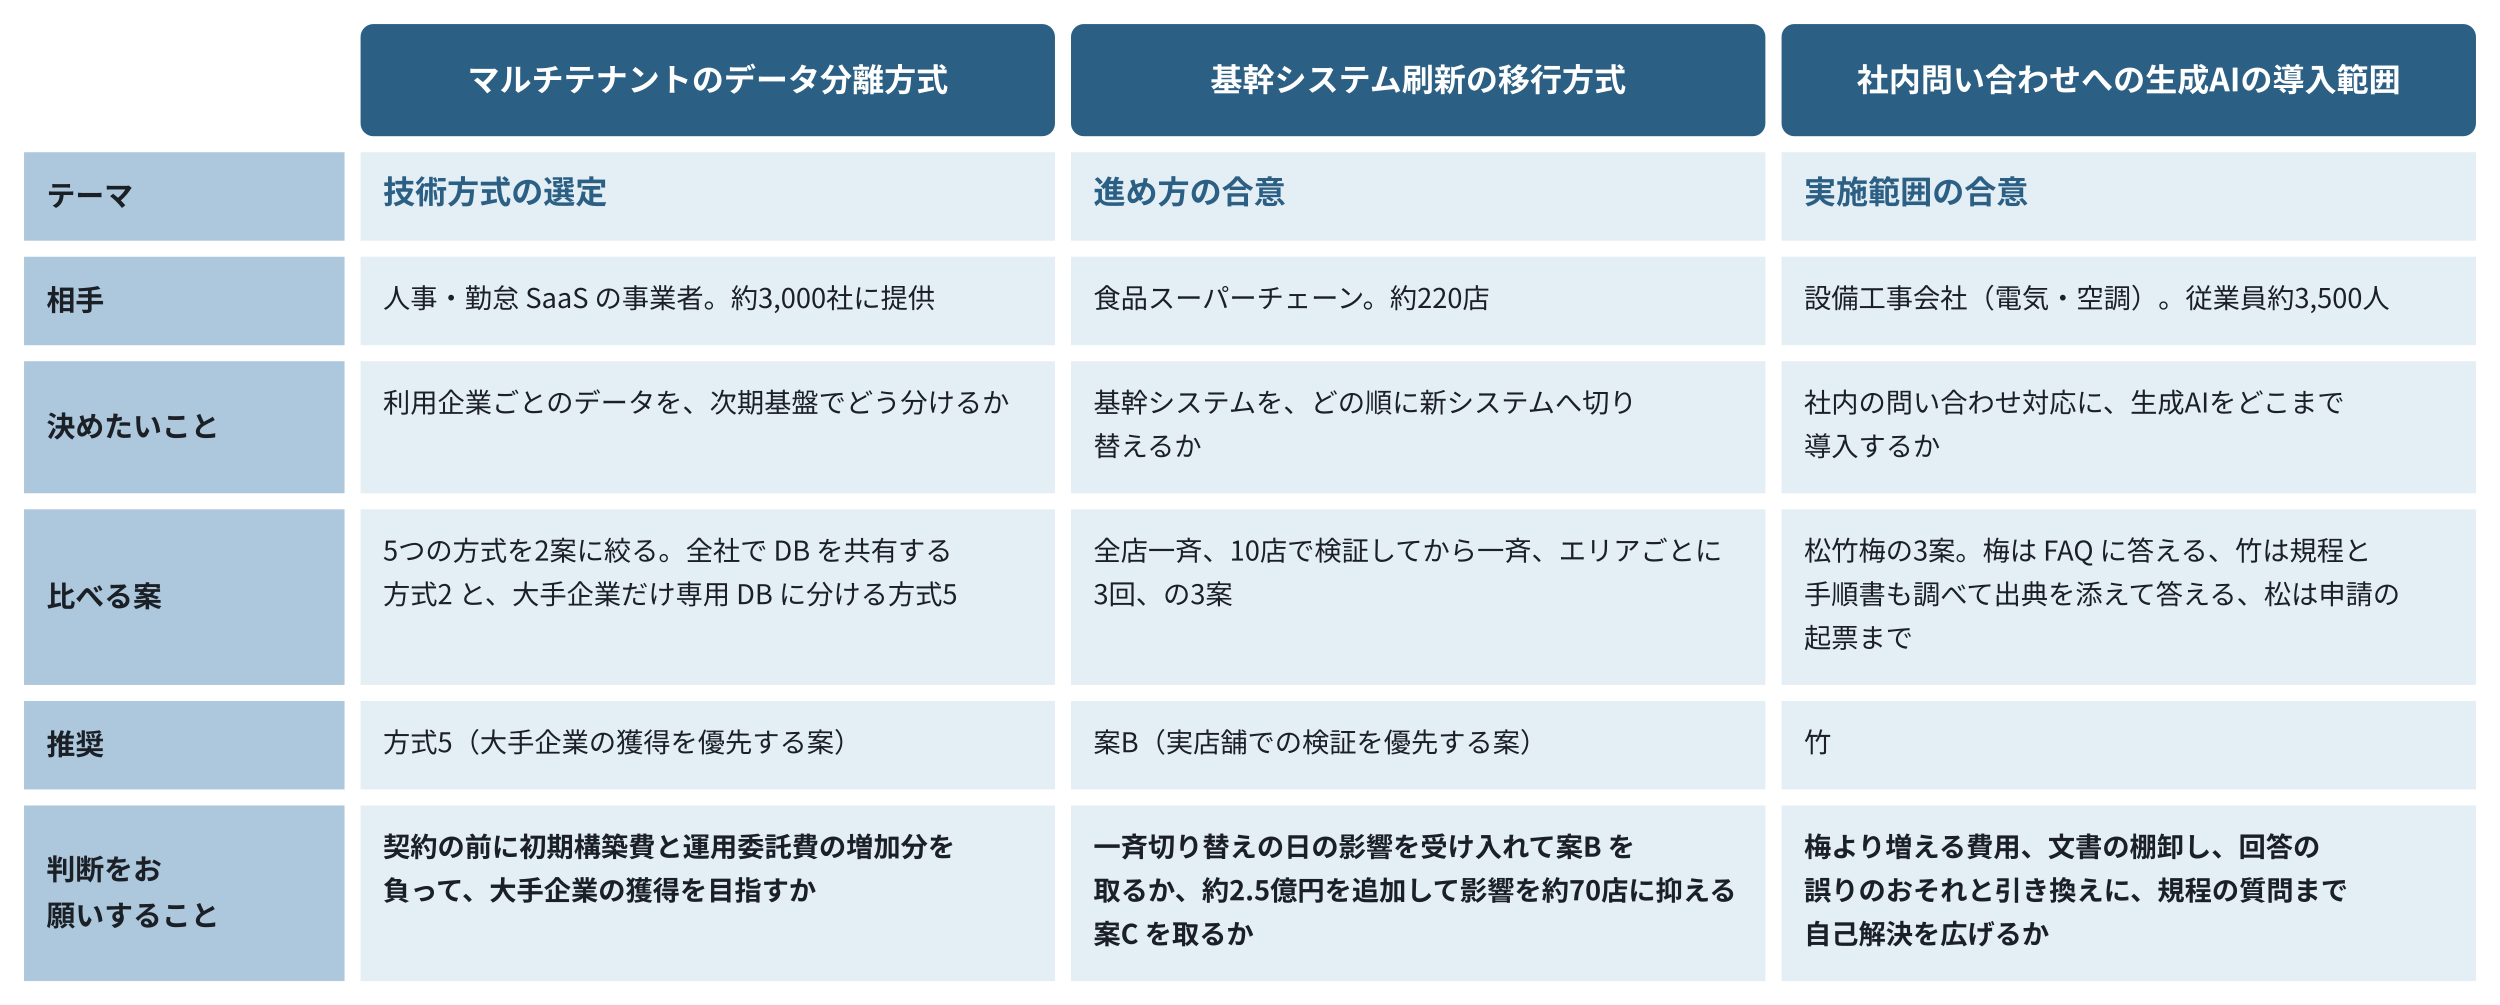
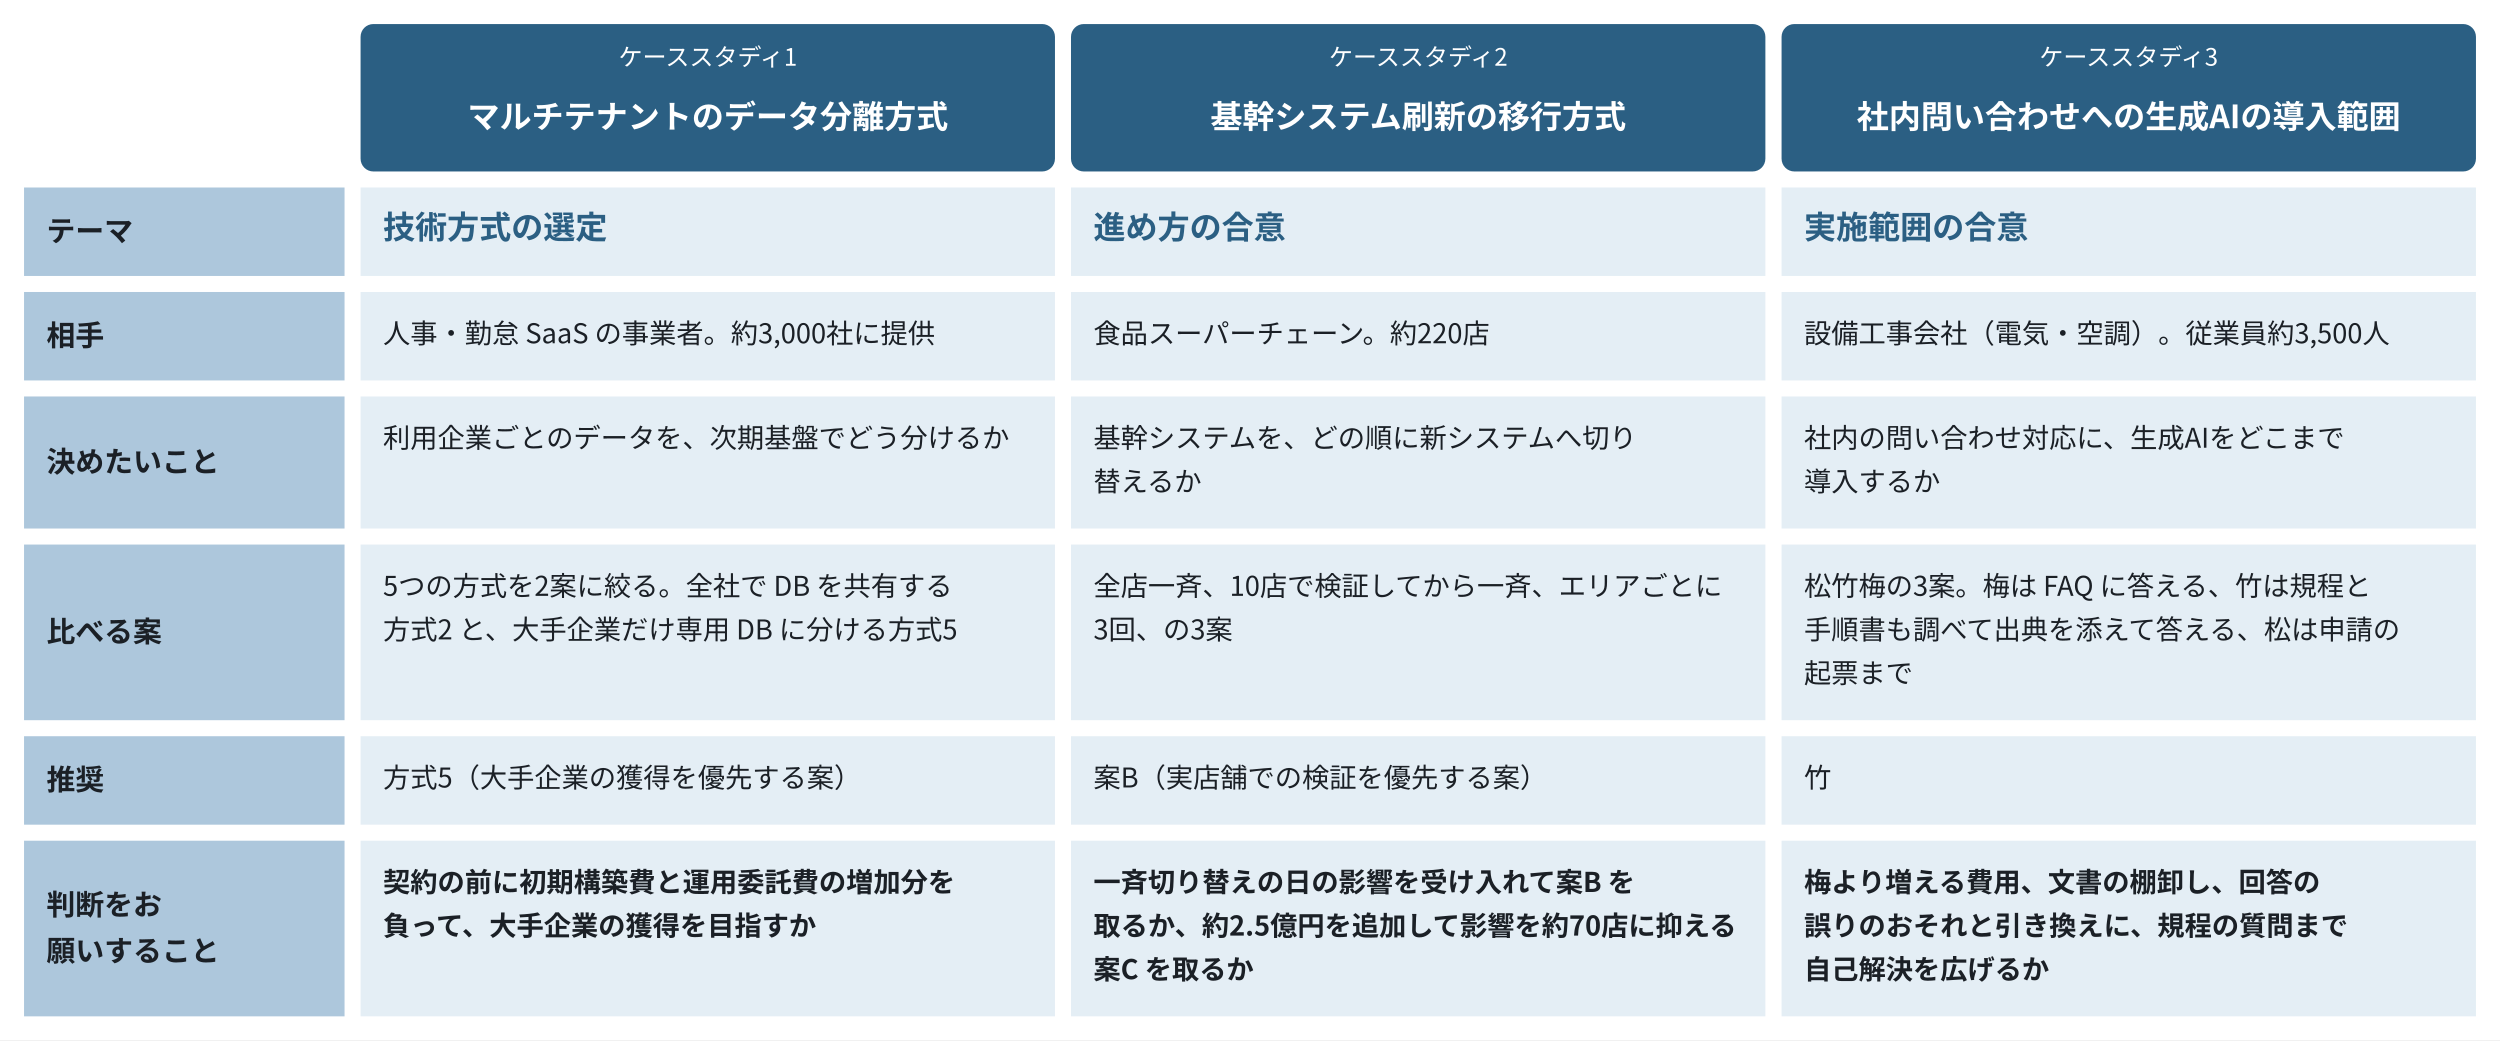
- <svg xmlns="http://www.w3.org/2000/svg" viewBox="0 0 1560 627" width="1560" height="627" font-family="Noto Sans CJK JP, sans-serif">
-   <rect width="1560" height="627" fill="#ffffff" />
-   <rect x="225.0" y="15" width="433.3" height="70" rx="8" fill="#2b5f83" />
-   <text x="441.7" y="57.0" font-size="20" font-weight="700" fill="#ffffff" text-anchor="middle">マルチテナントのデータ分離方式</text>
-   <rect x="668.3" y="15" width="433.3" height="70" rx="8" fill="#2b5f83" />
-   <text x="885.0" y="57.0" font-size="20" font-weight="700" fill="#ffffff" text-anchor="middle">基幹システム刷新の移行方式</text>
-   <rect x="1111.7" y="15" width="433.3" height="70" rx="8" fill="#2b5f83" />
-   <text x="1328.3" y="57.0" font-size="20" font-weight="700" fill="#ffffff" text-anchor="middle">社内問い合わせへの生成AIの導入範囲</text>
-   <rect x="15" y="95" width="200" height="55.2" fill="#adc7dc" />
-   <text x="29.0" y="128.6" font-size="18" font-weight="700" fill="#1b2026" text-anchor="start">テーマ</text>
-   <rect x="225.0" y="95" width="433.3" height="55.2" fill="#e4eef5" />
-   <text x="239.0" y="127.0" font-size="20" font-weight="700" fill="#2b5f83" text-anchor="start">技術方式の選定</text>
-   <rect x="668.3" y="95" width="433.3" height="55.2" fill="#e4eef5" />
-   <text x="682.3" y="127.0" font-size="20" font-weight="700" fill="#2b5f83" text-anchor="start">進め方の合意</text>
-   <rect x="1111.7" y="95" width="433.3" height="55.2" fill="#e4eef5" />
-   <text x="1125.7" y="127.0" font-size="20" font-weight="700" fill="#2b5f83" text-anchor="start">実施範囲の合意</text>
-   <rect x="15" y="160.2" width="200" height="55.2" fill="#adc7dc" />
-   <text x="29.0" y="193.8" font-size="18" font-weight="700" fill="#1b2026" text-anchor="start">相手</text>
-   <rect x="225.0" y="160.2" width="433.3" height="55.2" fill="#e4eef5" />
-   <text x="239.0" y="192.2" font-size="17" fill="#1b2026" text-anchor="start">人事・勤怠 SaaS の事業者。約3,000社に提供</text>
-   <rect x="668.3" y="160.2" width="433.3" height="55.2" fill="#e4eef5" />
-   <text x="682.3" y="192.2" font-size="17" fill="#1b2026" text-anchor="start">食品スーパーチェーン。約220店</text>
-   <rect x="1111.7" y="160.2" width="433.3" height="55.2" fill="#e4eef5" />
-   <text x="1125.7" y="192.2" font-size="17" fill="#1b2026" text-anchor="start">設備工事会社（電気・空調）。従業員約3,500人</text>
-   <rect x="15" y="225.4" width="200" height="82.4" fill="#adc7dc" />
-   <text x="29.0" y="272.6" font-size="18" font-weight="700" fill="#1b2026" text-anchor="start">決めたいこと</text>
-   <rect x="225.0" y="225.4" width="433.3" height="82.4" fill="#e4eef5" />
-   <text x="239.0" y="257.4" font-size="17" fill="#1b2026" text-anchor="start">利用企業ごとのデータを、次期基盤でどう分けるか</text>
-   <rect x="668.3" y="225.4" width="433.3" height="82.4" fill="#e4eef5" />
-   <text x="682.3" y="257.4" font-size="17" fill="#1b2026" text-anchor="start">基幹システムを、どの順に新システムへ切り</text>
-   <text x="682.3" y="284.6" font-size="17" fill="#1b2026" text-anchor="start">替えるか</text>
-   <rect x="1111.7" y="225.4" width="433.3" height="82.4" fill="#e4eef5" />
-   <text x="1125.7" y="257.4" font-size="17" fill="#1b2026" text-anchor="start">社内の問い合わせ対応に、生成AIをどこまで</text>
-   <text x="1125.7" y="284.6" font-size="17" fill="#1b2026" text-anchor="start">導入するか</text>
-   <rect x="15" y="317.8" width="200" height="109.6" fill="#adc7dc" />
-   <text x="29.0" y="378.6" font-size="18" font-weight="700" fill="#1b2026" text-anchor="start">比べる案</text>
-   <rect x="225.0" y="317.8" width="433.3" height="109.6" fill="#e4eef5" />
-   <text x="239.0" y="349.8" font-size="17" fill="#1b2026" text-anchor="start">5つの方式を2案に絞る。全社で DB を共有する</text>
-   <text x="239.0" y="377.0" font-size="17" fill="#1b2026" text-anchor="start">方式2 と、大手企業だけ専用 DB に分ける方式5</text>
-   <rect x="668.3" y="317.8" width="433.3" height="109.6" fill="#e4eef5" />
-   <text x="682.3" y="349.8" font-size="17" fill="#1b2026" text-anchor="start">全店一斉、10店で検証してから一斉、エリアごとに</text>
-   <text x="682.3" y="377.0" font-size="17" fill="#1b2026" text-anchor="start">3回、の3案</text>
-   <rect x="1111.7" y="317.8" width="433.3" height="109.6" fill="#e4eef5" />
-   <text x="1125.7" y="349.8" font-size="17" fill="#1b2026" text-anchor="start">松竹梅の3案。梅は FAQ に答える、竹は規程と</text>
-   <text x="1125.7" y="377.0" font-size="17" fill="#1b2026" text-anchor="start">手順書も調べて出典を添えて答える、松は申請の</text>
-   <text x="1125.7" y="404.2" font-size="17" fill="#1b2026" text-anchor="start">起票まで</text>
-   <rect x="15" y="437.4" width="200" height="55.2" fill="#adc7dc" />
-   <text x="29.0" y="471.0" font-size="18" font-weight="700" fill="#1b2026" text-anchor="start">推奨</text>
-   <rect x="225.0" y="437.4" width="433.3" height="55.2" fill="#e4eef5" />
-   <text x="239.0" y="469.4" font-size="17" fill="#1b2026" text-anchor="start">方式5（大手企業の獲得を優先する案）</text>
-   <rect x="668.3" y="437.4" width="433.3" height="55.2" fill="#e4eef5" />
-   <text x="682.3" y="469.4" font-size="17" fill="#1b2026" text-anchor="start">案B（実店舗での検証を優先する案）</text>
-   <rect x="1111.7" y="437.4" width="433.3" height="55.2" fill="#e4eef5" />
-   <text x="1125.7" y="469.4" font-size="17" fill="#1b2026" text-anchor="start">竹</text>
-   <rect x="15" y="502.6" width="200" height="109.6" fill="#adc7dc" />
-   <text x="29.0" y="549.0" font-size="18" font-weight="700" fill="#1b2026" text-anchor="start">判断をお</text>
-   <text x="29.0" y="577.8" font-size="18" font-weight="700" fill="#1b2026" text-anchor="start">願いすること</text>
-   <rect x="225.0" y="502.6" width="433.3" height="109.6" fill="#e4eef5" />
-   <text x="239.0" y="534.6" font-size="17" font-weight="700" fill="#1b2026" text-anchor="start">契約の前に初期構築費と運用委託費の増加分を</text>
-   <text x="239.0" y="561.8" font-size="17" font-weight="700" fill="#1b2026" text-anchor="start">負って、大手企業の獲得を目指すか</text>
-   <rect x="668.3" y="502.6" width="433.3" height="109.6" fill="#e4eef5" />
-   <text x="682.3" y="534.6" font-size="17" font-weight="700" fill="#1b2026" text-anchor="start">一斉切り替えの日の影響を受け入れて案B を</text>
-   <text x="682.3" y="561.8" font-size="17" font-weight="700" fill="#1b2026" text-anchor="start">取るか、約2.5億円を追加して影響を約70店に抑える</text>
-   <text x="682.3" y="589.0" font-size="17" font-weight="700" fill="#1b2026" text-anchor="start">案C を取るか</text>
-   <rect x="1111.7" y="502.6" width="433.3" height="109.6" fill="#e4eef5" />
-   <text x="1125.7" y="534.6" font-size="17" font-weight="700" fill="#1b2026" text-anchor="start">梅より増える費用、文書の棚卸し、回答の</text>
-   <text x="1125.7" y="561.8" font-size="17" font-weight="700" fill="#1b2026" text-anchor="start">誤りのおそれと引き換えに、規程の質問まで</text>
-   <text x="1125.7" y="589.0" font-size="17" font-weight="700" fill="#1b2026" text-anchor="start">自己解決を広げるか</text>
+ <svg xmlns="http://www.w3.org/2000/svg" viewBox="0 0 1560 649" width="1560" height="649" font-family="Noto Sans CJK JP, sans-serif">
+   <rect width="1560" height="649" fill="#ffffff" />
+   <rect x="225.0" y="15" width="433.3" height="92" rx="8" fill="#2b5f83" />
+   <text x="441.7" y="41.0" font-size="15" fill="#ffffff" text-anchor="middle">ケーススタディ1</text>
+   <text x="441.7" y="80.0" font-size="20" font-weight="700" fill="#ffffff" text-anchor="middle">マルチテナントのデータ分離方式</text>
+   <rect x="668.3" y="15" width="433.3" height="92" rx="8" fill="#2b5f83" />
+   <text x="885.0" y="41.0" font-size="15" fill="#ffffff" text-anchor="middle">ケーススタディ2</text>
+   <text x="885.0" y="80.0" font-size="20" font-weight="700" fill="#ffffff" text-anchor="middle">基幹システム刷新の移行方式</text>
+   <rect x="1111.7" y="15" width="433.3" height="92" rx="8" fill="#2b5f83" />
+   <text x="1328.3" y="41.0" font-size="15" fill="#ffffff" text-anchor="middle">ケーススタディ3</text>
+   <text x="1328.3" y="80.0" font-size="20" font-weight="700" fill="#ffffff" text-anchor="middle">社内問い合わせへの生成AIの導入範囲</text>
+   <rect x="15" y="117" width="200" height="55.2" fill="#adc7dc" />
+   <text x="29.0" y="150.6" font-size="18" font-weight="700" fill="#1b2026" text-anchor="start">テーマ</text>
+   <rect x="225.0" y="117" width="433.3" height="55.2" fill="#e4eef5" />
+   <text x="239.0" y="149.0" font-size="20" font-weight="700" fill="#2b5f83" text-anchor="start">技術方式の選定</text>
+   <rect x="668.3" y="117" width="433.3" height="55.2" fill="#e4eef5" />
+   <text x="682.3" y="149.0" font-size="20" font-weight="700" fill="#2b5f83" text-anchor="start">進め方の合意</text>
+   <rect x="1111.7" y="117" width="433.3" height="55.2" fill="#e4eef5" />
+   <text x="1125.7" y="149.0" font-size="20" font-weight="700" fill="#2b5f83" text-anchor="start">実施範囲の合意</text>
+   <rect x="15" y="182.2" width="200" height="55.2" fill="#adc7dc" />
+   <text x="29.0" y="215.8" font-size="18" font-weight="700" fill="#1b2026" text-anchor="start">相手</text>
+   <rect x="225.0" y="182.2" width="433.3" height="55.2" fill="#e4eef5" />
+   <text x="239.0" y="214.2" font-size="17" fill="#1b2026" text-anchor="start">人事・勤怠 SaaS の事業者。約3,000社に提供</text>
+   <rect x="668.3" y="182.2" width="433.3" height="55.2" fill="#e4eef5" />
+   <text x="682.3" y="214.2" font-size="17" fill="#1b2026" text-anchor="start">食品スーパーチェーン。約220店</text>
+   <rect x="1111.7" y="182.2" width="433.3" height="55.2" fill="#e4eef5" />
+   <text x="1125.7" y="214.2" font-size="17" fill="#1b2026" text-anchor="start">設備工事会社（電気・空調）。従業員約3,500人</text>
+   <rect x="15" y="247.4" width="200" height="82.4" fill="#adc7dc" />
+   <text x="29.0" y="294.6" font-size="18" font-weight="700" fill="#1b2026" text-anchor="start">決めたいこと</text>
+   <rect x="225.0" y="247.4" width="433.3" height="82.4" fill="#e4eef5" />
+   <text x="239.0" y="279.4" font-size="17" fill="#1b2026" text-anchor="start">利用企業ごとのデータを、次期基盤でどう分けるか</text>
+   <rect x="668.3" y="247.4" width="433.3" height="82.4" fill="#e4eef5" />
+   <text x="682.3" y="279.4" font-size="17" fill="#1b2026" text-anchor="start">基幹システムを、どの順に新システムへ切り</text>
+   <text x="682.3" y="306.6" font-size="17" fill="#1b2026" text-anchor="start">替えるか</text>
+   <rect x="1111.7" y="247.4" width="433.3" height="82.4" fill="#e4eef5" />
+   <text x="1125.7" y="279.4" font-size="17" fill="#1b2026" text-anchor="start">社内の問い合わせ対応に、生成AIをどこまで</text>
+   <text x="1125.7" y="306.6" font-size="17" fill="#1b2026" text-anchor="start">導入するか</text>
+   <rect x="15" y="339.8" width="200" height="109.6" fill="#adc7dc" />
+   <text x="29.0" y="400.6" font-size="18" font-weight="700" fill="#1b2026" text-anchor="start">比べる案</text>
+   <rect x="225.0" y="339.8" width="433.3" height="109.6" fill="#e4eef5" />
+   <text x="239.0" y="371.8" font-size="17" fill="#1b2026" text-anchor="start">5つの方式を2案に絞る。全社で DB を共有する</text>
+   <text x="239.0" y="399.0" font-size="17" fill="#1b2026" text-anchor="start">方式2 と、大手企業だけ専用 DB に分ける方式5</text>
+   <rect x="668.3" y="339.8" width="433.3" height="109.6" fill="#e4eef5" />
+   <text x="682.3" y="371.8" font-size="17" fill="#1b2026" text-anchor="start">全店一斉、10店で検証してから一斉、エリアごとに</text>
+   <text x="682.3" y="399.0" font-size="17" fill="#1b2026" text-anchor="start">3回、の3案</text>
+   <rect x="1111.7" y="339.8" width="433.3" height="109.6" fill="#e4eef5" />
+   <text x="1125.7" y="371.8" font-size="17" fill="#1b2026" text-anchor="start">松竹梅の3案。梅は FAQ に答える、竹は規程と</text>
+   <text x="1125.7" y="399.0" font-size="17" fill="#1b2026" text-anchor="start">手順書も調べて出典を添えて答える、松は申請の</text>
+   <text x="1125.7" y="426.2" font-size="17" fill="#1b2026" text-anchor="start">起票まで</text>
+   <rect x="15" y="459.4" width="200" height="55.2" fill="#adc7dc" />
+   <text x="29.0" y="493.0" font-size="18" font-weight="700" fill="#1b2026" text-anchor="start">推奨</text>
+   <rect x="225.0" y="459.4" width="433.3" height="55.2" fill="#e4eef5" />
+   <text x="239.0" y="491.4" font-size="17" fill="#1b2026" text-anchor="start">方式5（大手企業の獲得を優先する案）</text>
+   <rect x="668.3" y="459.4" width="433.3" height="55.2" fill="#e4eef5" />
+   <text x="682.3" y="491.4" font-size="17" fill="#1b2026" text-anchor="start">案B（実店舗での検証を優先する案）</text>
+   <rect x="1111.7" y="459.4" width="433.3" height="55.2" fill="#e4eef5" />
+   <text x="1125.7" y="491.4" font-size="17" fill="#1b2026" text-anchor="start">竹</text>
+   <rect x="15" y="524.6" width="200" height="109.6" fill="#adc7dc" />
+   <text x="29.0" y="571.0" font-size="18" font-weight="700" fill="#1b2026" text-anchor="start">判断をお</text>
+   <text x="29.0" y="599.8" font-size="18" font-weight="700" fill="#1b2026" text-anchor="start">願いすること</text>
+   <rect x="225.0" y="524.6" width="433.3" height="109.6" fill="#e4eef5" />
+   <text x="239.0" y="556.6" font-size="17" font-weight="700" fill="#1b2026" text-anchor="start">契約の前に初期構築費と運用委託費の増加分を</text>
+   <text x="239.0" y="583.8" font-size="17" font-weight="700" fill="#1b2026" text-anchor="start">負って、大手企業の獲得を目指すか</text>
+   <rect x="668.3" y="524.6" width="433.3" height="109.6" fill="#e4eef5" />
+   <text x="682.3" y="556.6" font-size="17" font-weight="700" fill="#1b2026" text-anchor="start">一斉切り替えの日の影響を受け入れて案B を</text>
+   <text x="682.3" y="583.8" font-size="17" font-weight="700" fill="#1b2026" text-anchor="start">取るか、約2.5億円を追加して影響を約70店に抑える</text>
+   <text x="682.3" y="611.0" font-size="17" font-weight="700" fill="#1b2026" text-anchor="start">案C を取るか</text>
+   <rect x="1111.7" y="524.6" width="433.3" height="109.6" fill="#e4eef5" />
+   <text x="1125.7" y="556.6" font-size="17" font-weight="700" fill="#1b2026" text-anchor="start">梅より増える費用、文書の棚卸し、回答の</text>
+   <text x="1125.7" y="583.8" font-size="17" font-weight="700" fill="#1b2026" text-anchor="start">誤りのおそれと引き換えに、規程の質問まで</text>
+   <text x="1125.7" y="611.0" font-size="17" font-weight="700" fill="#1b2026" text-anchor="start">自己解決を広げるか</text>
</svg>
